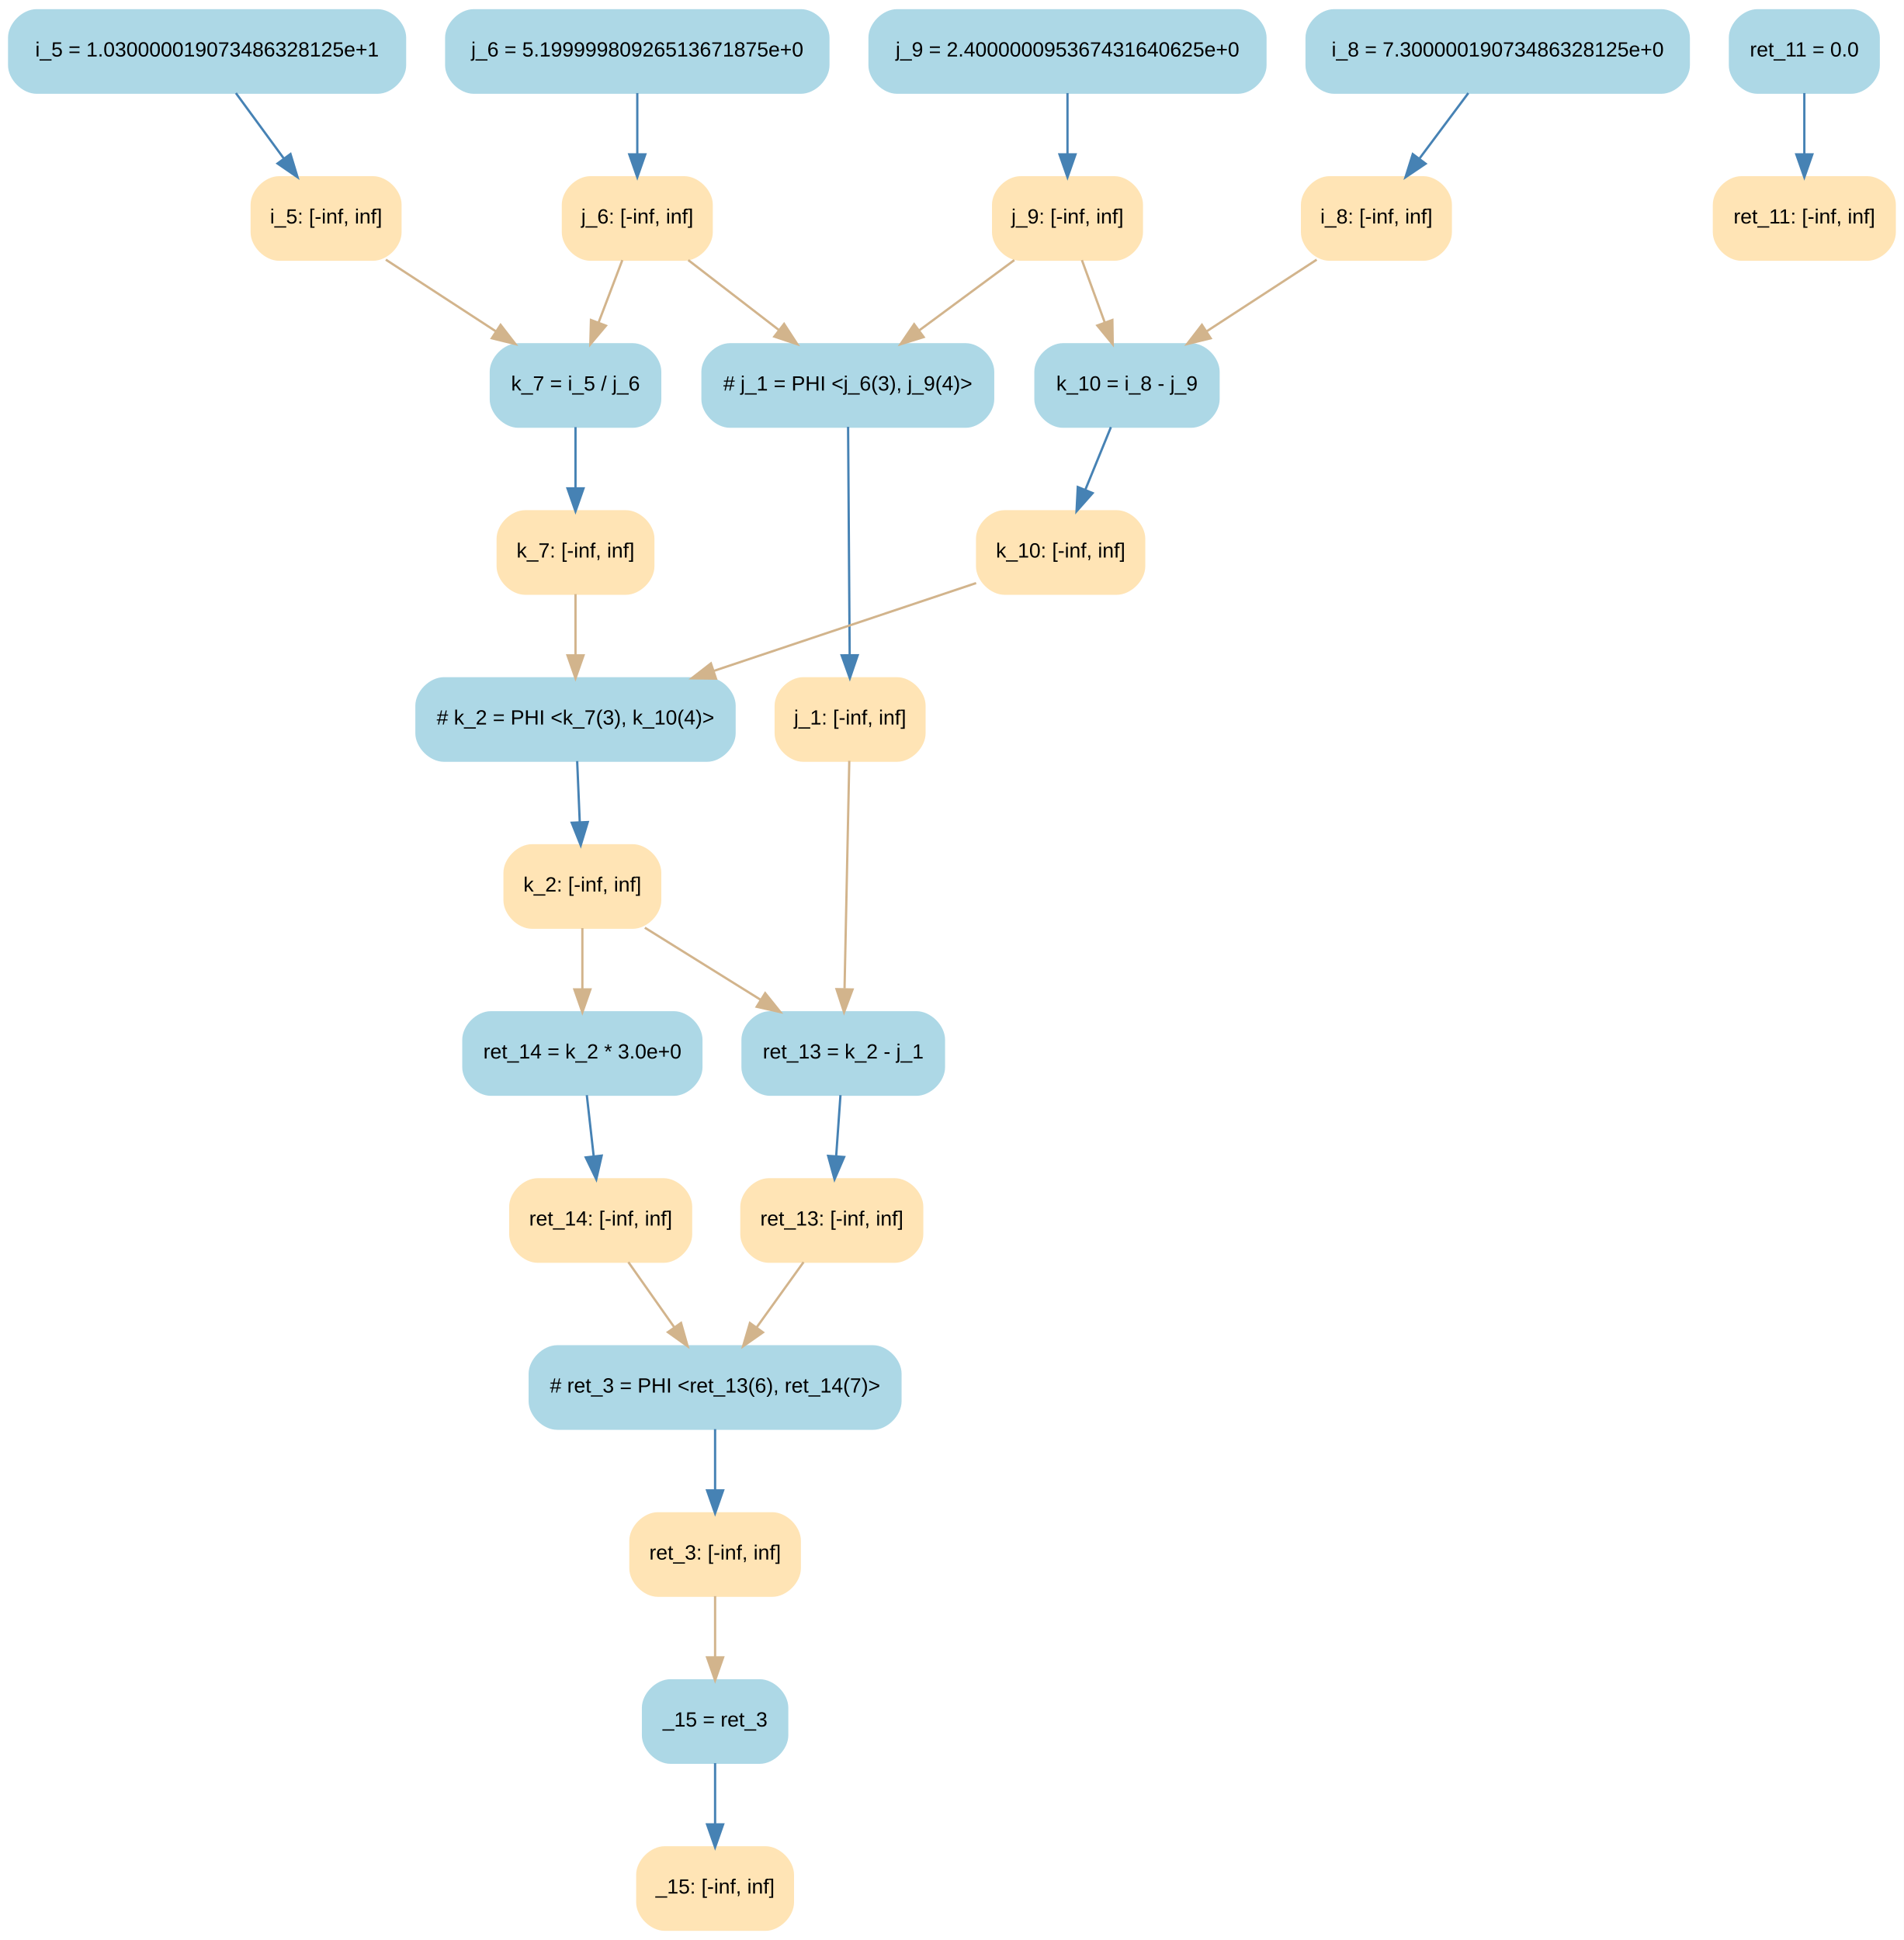
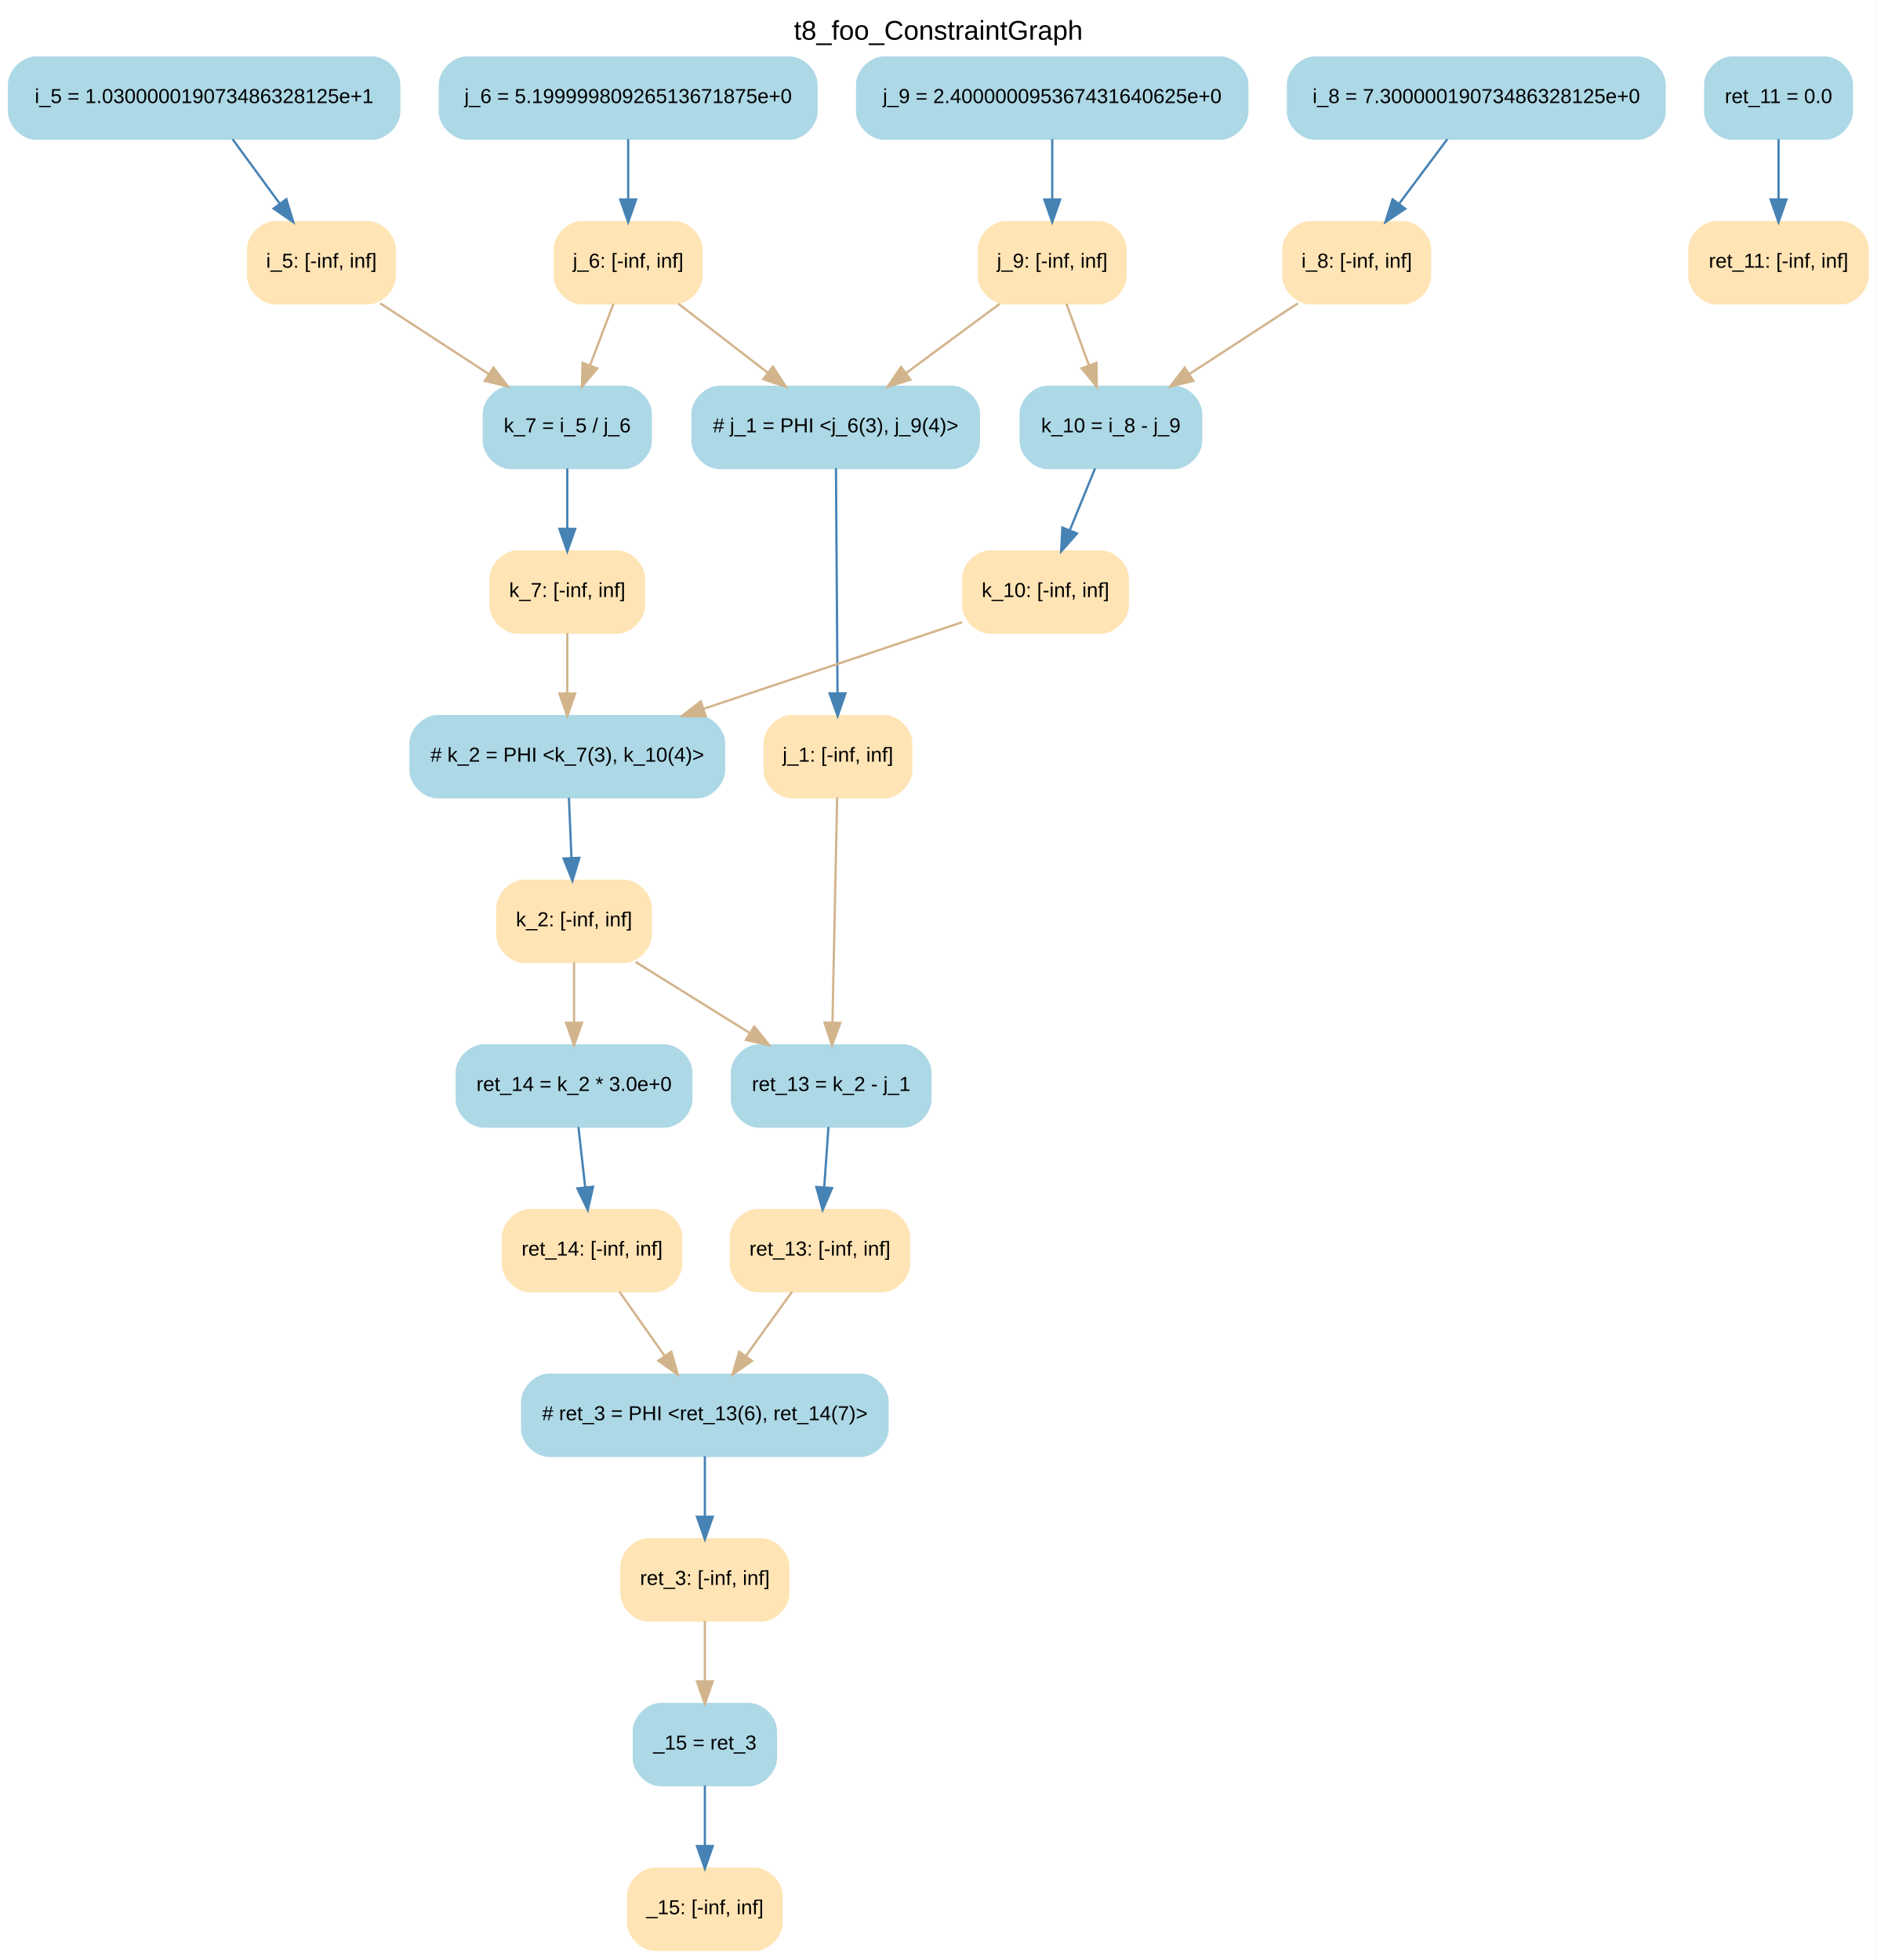
- <svg xmlns="http://www.w3.org/2000/svg" width="832pt" height="848pt" viewBox="0.00 0.00 832.00 848.00">
-   <g id="graph0" class="graph" transform="scale(1 1) rotate(0) translate(4 844)">
-     <polygon fill="white" stroke="none" points="-4,4 -4,-844 828,-844 828,4 -4,4" />
+ <svg xmlns="http://www.w3.org/2000/svg" width="832pt" height="869pt" viewBox="0.00 0.00 832.00 869.00">
+   <g id="graph0" class="graph" transform="scale(1 1) rotate(0) translate(4 865)">
+     <polygon fill="white" stroke="none" points="-4,4 -4,-865 828,-865 828,4 -4,4" />
+     <text text-anchor="middle" x="412" y="-847.4" font-family="Arial" font-size="12.00">t8_foo_ConstraintGraph</text>
    <g id="node1" class="node">
      <path fill="lightblue" stroke="lightblue" d="M388,-803.5C388,-803.5 537,-803.5 537,-803.5 543,-803.5 549,-809.5 549,-815.5 549,-815.5 549,-827.5 549,-827.5 549,-833.5 543,-839.5 537,-839.5 537,-839.5 388,-839.5 388,-839.5 382,-839.5 376,-833.5 376,-827.5 376,-827.5 376,-815.5 376,-815.5 376,-809.5 382,-803.5 388,-803.5" />
      <text text-anchor="middle" x="462.5" y="-819.3" font-family="Arial" font-size="9.00">j_9 = 2.400000095367431640625e+0</text>
    </g>
    <g id="node2" class="node">
      <path fill="moccasin" stroke="moccasin" d="M442,-730.5C442,-730.5 483,-730.5 483,-730.5 489,-730.5 495,-736.5 495,-742.5 495,-742.5 495,-754.5 495,-754.5 495,-760.5 489,-766.5 483,-766.5 483,-766.5 442,-766.5 442,-766.5 436,-766.5 430,-760.5 430,-754.5 430,-754.5 430,-742.5 430,-742.5 430,-736.5 436,-730.5 442,-730.5" />
      <text text-anchor="middle" x="462.5" y="-746.3" font-family="Arial" font-size="9.00">j_9: [-inf, inf]</text>
    </g>
    <g id="edge1" class="edge">
      <path fill="none" stroke="steelblue" d="M462.5,-803.313C462.5,-795.289 462.5,-785.547 462.5,-776.569" />
      <polygon fill="steelblue" stroke="steelblue" points="466,-776.529 462.5,-766.529 459,-776.529 466,-776.529" />
    </g>
    <g id="node19" class="node">
      <path fill="lightblue" stroke="lightblue" d="M315,-657.5C315,-657.5 418,-657.5 418,-657.5 424,-657.5 430,-663.5 430,-669.5 430,-669.5 430,-681.5 430,-681.5 430,-687.5 424,-693.5 418,-693.5 418,-693.5 315,-693.5 315,-693.5 309,-693.5 303,-687.5 303,-681.5 303,-681.5 303,-669.5 303,-669.5 303,-663.5 309,-657.5 315,-657.5" />
      <text text-anchor="middle" x="366.5" y="-673.3" font-family="Arial" font-size="9.00"># j_1 = PHI &lt;j_6(3), j_9(4)&gt;</text>
    </g>
    <g id="edge20" class="edge">
      <path fill="none" stroke="tan" d="M439.261,-730.313C426.762,-721.069 411.178,-709.543 397.642,-699.532" />
      <polygon fill="tan" stroke="tan" points="399.646,-696.661 389.525,-693.529 395.484,-702.289 399.646,-696.661" />
    </g>
    <g id="node23" class="node">
      <path fill="lightblue" stroke="lightblue" d="M460.5,-657.5C460.5,-657.5 516.5,-657.5 516.5,-657.5 522.5,-657.5 528.5,-663.5 528.5,-669.5 528.5,-669.5 528.5,-681.5 528.5,-681.5 528.5,-687.5 522.5,-693.5 516.5,-693.5 516.5,-693.5 460.5,-693.5 460.5,-693.5 454.5,-693.5 448.5,-687.5 448.5,-681.5 448.5,-681.5 448.5,-669.5 448.5,-669.5 448.5,-663.5 454.5,-657.5 460.5,-657.5" />
      <text text-anchor="middle" x="488.5" y="-673.3" font-family="Arial" font-size="9.00">k_10 = i_8 - j_9</text>
    </g>
    <g id="edge21" class="edge">
      <path fill="none" stroke="tan" d="M468.794,-730.313C471.796,-722.115 475.455,-712.123 478.801,-702.985" />
      <polygon fill="tan" stroke="tan" points="482.112,-704.123 482.264,-693.529 475.539,-701.715 482.112,-704.123" />
    </g>
    <g id="node3" class="node">
      <path fill="lightblue" stroke="lightblue" d="M210.5,-365.5C210.5,-365.5 290.5,-365.5 290.5,-365.5 296.5,-365.5 302.5,-371.5 302.5,-377.5 302.5,-377.5 302.5,-389.5 302.5,-389.5 302.5,-395.5 296.5,-401.5 290.5,-401.5 290.5,-401.5 210.5,-401.5 210.5,-401.5 204.5,-401.5 198.5,-395.5 198.5,-389.5 198.5,-389.5 198.5,-377.5 198.5,-377.5 198.5,-371.5 204.5,-365.5 210.5,-365.5" />
      <text text-anchor="middle" x="250.5" y="-381.3" font-family="Arial" font-size="9.00">ret_14 = k_2 * 3.0e+0</text>
    </g>
    <g id="node4" class="node">
      <path fill="moccasin" stroke="moccasin" d="M231,-292.5C231,-292.5 286,-292.5 286,-292.5 292,-292.5 298,-298.5 298,-304.5 298,-304.5 298,-316.5 298,-316.5 298,-322.5 292,-328.5 286,-328.5 286,-328.5 231,-328.5 231,-328.5 225,-328.5 219,-322.5 219,-316.5 219,-316.5 219,-304.5 219,-304.5 219,-298.5 225,-292.5 231,-292.5" />
      <text text-anchor="middle" x="258.5" y="-308.3" font-family="Arial" font-size="9.00">ret_14: [-inf, inf]</text>
    </g>
    <g id="edge2" class="edge">
      <path fill="none" stroke="steelblue" d="M252.437,-365.313C253.341,-357.289 254.438,-347.547 255.45,-338.569" />
      <polygon fill="steelblue" stroke="steelblue" points="258.939,-338.858 256.581,-328.529 251.984,-338.074 258.939,-338.858" />
    </g>
    <g id="node5" class="node">
      <path fill="lightblue" stroke="lightblue" d="M239.5,-219.5C239.5,-219.5 377.5,-219.5 377.5,-219.5 383.5,-219.5 389.5,-225.5 389.5,-231.5 389.5,-231.5 389.5,-243.5 389.5,-243.5 389.5,-249.5 383.5,-255.5 377.5,-255.5 377.5,-255.5 239.5,-255.5 239.5,-255.5 233.5,-255.5 227.5,-249.5 227.5,-243.5 227.5,-243.5 227.5,-231.5 227.5,-231.5 227.5,-225.5 233.5,-219.5 239.5,-219.5" />
      <text text-anchor="middle" x="308.5" y="-235.3" font-family="Arial" font-size="9.00"># ret_3 = PHI &lt;ret_13(6), ret_14(7)&gt;</text>
    </g>
    <g id="edge14" class="edge">
      <path fill="none" stroke="tan" d="M270.604,-292.313C276.622,-283.766 284.014,-273.269 290.667,-263.823" />
      <polygon fill="tan" stroke="tan" points="293.612,-265.72 296.508,-255.529 287.888,-261.69 293.612,-265.72" />
    </g>
    <g id="node6" class="node">
      <path fill="moccasin" stroke="moccasin" d="M283.5,-146.5C283.5,-146.5 333.5,-146.5 333.5,-146.5 339.5,-146.5 345.5,-152.5 345.5,-158.5 345.5,-158.5 345.5,-170.5 345.5,-170.5 345.5,-176.5 339.5,-182.5 333.5,-182.5 333.5,-182.5 283.5,-182.5 283.5,-182.5 277.5,-182.5 271.5,-176.5 271.5,-170.5 271.5,-170.5 271.5,-158.5 271.5,-158.5 271.5,-152.5 277.5,-146.5 283.5,-146.5" />
      <text text-anchor="middle" x="308.5" y="-162.3" font-family="Arial" font-size="9.00">ret_3: [-inf, inf]</text>
    </g>
    <g id="edge3" class="edge">
      <path fill="none" stroke="steelblue" d="M308.5,-219.313C308.5,-211.289 308.5,-201.547 308.5,-192.569" />
      <polygon fill="steelblue" stroke="steelblue" points="312,-192.529 308.5,-182.529 305,-192.529 312,-192.529" />
    </g>
    <g id="node7" class="node">
      <path fill="lightblue" stroke="lightblue" d="M289,-73.5C289,-73.5 328,-73.5 328,-73.5 334,-73.5 340,-79.5 340,-85.5 340,-85.5 340,-97.5 340,-97.5 340,-103.5 334,-109.5 328,-109.5 328,-109.5 289,-109.5 289,-109.5 283,-109.5 277,-103.5 277,-97.5 277,-97.5 277,-85.5 277,-85.5 277,-79.5 283,-73.5 289,-73.5" />
      <text text-anchor="middle" x="308.5" y="-89.3" font-family="Arial" font-size="9.00">_15 = ret_3</text>
    </g>
    <g id="edge27" class="edge">
      <path fill="none" stroke="tan" d="M308.5,-146.313C308.5,-138.289 308.5,-128.547 308.5,-119.569" />
      <polygon fill="tan" stroke="tan" points="312,-119.529 308.5,-109.529 305,-119.529 312,-119.529" />
    </g>
    <g id="node8" class="node">
      <path fill="moccasin" stroke="moccasin" d="M286.5,-0.5C286.5,-0.5 330.5,-0.5 330.5,-0.5 336.5,-0.5 342.5,-6.5 342.5,-12.5 342.5,-12.5 342.5,-24.5 342.5,-24.5 342.5,-30.5 336.5,-36.5 330.5,-36.5 330.5,-36.5 286.5,-36.5 286.5,-36.5 280.5,-36.5 274.5,-30.5 274.5,-24.5 274.5,-24.5 274.5,-12.5 274.5,-12.5 274.5,-6.5 280.5,-0.5 286.5,-0.5" />
      <text text-anchor="middle" x="308.5" y="-16.3" font-family="Arial" font-size="9.00">_15: [-inf, inf]</text>
    </g>
    <g id="edge4" class="edge">
      <path fill="none" stroke="steelblue" d="M308.5,-73.313C308.5,-65.29 308.5,-55.547 308.5,-46.569" />
      <polygon fill="steelblue" stroke="steelblue" points="312,-46.529 308.5,-36.529 305,-46.529 312,-46.529" />
    </g>
    <g id="node9" class="node">
      <path fill="lightblue" stroke="lightblue" d="M190,-511.5C190,-511.5 305,-511.5 305,-511.5 311,-511.5 317,-517.5 317,-523.5 317,-523.5 317,-535.5 317,-535.5 317,-541.5 311,-547.5 305,-547.5 305,-547.5 190,-547.5 190,-547.5 184,-547.5 178,-541.5 178,-535.5 178,-535.5 178,-523.5 178,-523.5 178,-517.5 184,-511.5 190,-511.5" />
      <text text-anchor="middle" x="247.5" y="-527.3" font-family="Arial" font-size="9.00"># k_2 = PHI &lt;k_7(3), k_10(4)&gt;</text>
    </g>
    <g id="node10" class="node">
      <path fill="moccasin" stroke="moccasin" d="M228.5,-438.5C228.5,-438.5 272.5,-438.5 272.5,-438.5 278.5,-438.5 284.5,-444.5 284.5,-450.5 284.5,-450.5 284.5,-462.5 284.5,-462.5 284.5,-468.5 278.5,-474.5 272.5,-474.5 272.5,-474.5 228.5,-474.5 228.5,-474.5 222.5,-474.5 216.5,-468.5 216.5,-462.5 216.5,-462.5 216.5,-450.5 216.5,-450.5 216.5,-444.5 222.5,-438.5 228.5,-438.5" />
      <text text-anchor="middle" x="250.5" y="-454.3" font-family="Arial" font-size="9.00">k_2: [-inf, inf]</text>
    </g>
    <g id="edge5" class="edge">
      <path fill="none" stroke="steelblue" d="M248.226,-511.313C248.565,-503.289 248.977,-493.547 249.356,-484.569" />
      <polygon fill="steelblue" stroke="steelblue" points="252.855,-484.668 249.78,-474.529 245.861,-484.372 252.855,-484.668" />
    </g>
    <g id="edge16" class="edge">
      <path fill="none" stroke="tan" d="M250.5,-438.313C250.5,-430.289 250.5,-420.547 250.5,-411.569" />
      <polygon fill="tan" stroke="tan" points="254,-411.529 250.5,-401.529 247,-411.529 254,-411.529" />
    </g>
    <g id="node17" class="node">
      <path fill="lightblue" stroke="lightblue" d="M332.5,-365.5C332.5,-365.5 396.5,-365.5 396.5,-365.5 402.5,-365.5 408.5,-371.5 408.5,-377.5 408.5,-377.5 408.5,-389.5 408.5,-389.5 408.5,-395.5 402.5,-401.5 396.5,-401.5 396.5,-401.5 332.5,-401.5 332.5,-401.5 326.5,-401.5 320.5,-395.5 320.5,-389.5 320.5,-389.5 320.5,-377.5 320.5,-377.5 320.5,-371.5 326.5,-365.5 332.5,-365.5" />
      <text text-anchor="middle" x="364.5" y="-381.3" font-family="Arial" font-size="9.00">ret_13 = k_2 - j_1</text>
    </g>
    <g id="edge15" class="edge">
      <path fill="none" stroke="tan" d="M277.806,-438.494C292.923,-429.079 311.907,-417.255 328.253,-407.075" />
      <polygon fill="tan" stroke="tan" points="330.384,-409.871 337.022,-401.614 326.683,-403.929 330.384,-409.871" />
    </g>
    <g id="node11" class="node">
      <path fill="lightblue" stroke="lightblue" d="M579,-803.5C579,-803.5 722,-803.5 722,-803.5 728,-803.5 734,-809.5 734,-815.5 734,-815.5 734,-827.5 734,-827.5 734,-833.5 728,-839.5 722,-839.5 722,-839.5 579,-839.5 579,-839.5 573,-839.5 567,-833.5 567,-827.5 567,-827.5 567,-815.5 567,-815.5 567,-809.5 573,-803.5 579,-803.5" />
      <text text-anchor="middle" x="650.5" y="-819.3" font-family="Arial" font-size="9.00">i_8 = 7.30000019073486328125e+0</text>
    </g>
    <g id="node12" class="node">
      <path fill="moccasin" stroke="moccasin" d="M577,-730.5C577,-730.5 618,-730.5 618,-730.5 624,-730.5 630,-736.5 630,-742.5 630,-742.5 630,-754.5 630,-754.5 630,-760.5 624,-766.5 618,-766.5 618,-766.5 577,-766.5 577,-766.5 571,-766.5 565,-760.5 565,-754.5 565,-754.5 565,-742.5 565,-742.5 565,-736.5 571,-730.5 577,-730.5" />
      <text text-anchor="middle" x="597.5" y="-746.3" font-family="Arial" font-size="9.00">i_8: [-inf, inf]</text>
    </g>
    <g id="edge6" class="edge">
      <path fill="none" stroke="steelblue" d="M637.67,-803.313C631.29,-794.766 623.455,-784.269 616.403,-774.823" />
      <polygon fill="steelblue" stroke="steelblue" points="618.998,-772.449 610.212,-766.529 613.389,-776.636 618.998,-772.449" />
    </g>
    <g id="edge25" class="edge">
      <path fill="none" stroke="tan" d="M571.392,-730.494C556.937,-721.079 538.787,-709.255 523.157,-699.075" />
      <polygon fill="tan" stroke="tan" points="525.062,-696.139 514.773,-693.614 521.242,-702.004 525.062,-696.139" />
    </g>
    <g id="node13" class="node">
      <path fill="lightblue" stroke="lightblue" d="M12,-803.5C12,-803.5 161,-803.5 161,-803.5 167,-803.5 173,-809.5 173,-815.5 173,-815.5 173,-827.5 173,-827.5 173,-833.5 167,-839.5 161,-839.5 161,-839.5 12,-839.5 12,-839.5 6,-839.5 0,-833.5 0,-827.5 0,-827.5 0,-815.5 0,-815.5 0,-809.5 6,-803.5 12,-803.5" />
      <text text-anchor="middle" x="86.5" y="-819.3" font-family="Arial" font-size="9.00">i_5 = 1.030000019073486328125e+1</text>
    </g>
    <g id="node14" class="node">
      <path fill="moccasin" stroke="moccasin" d="M118,-730.5C118,-730.5 159,-730.5 159,-730.5 165,-730.5 171,-736.5 171,-742.5 171,-742.5 171,-754.5 171,-754.5 171,-760.5 165,-766.5 159,-766.5 159,-766.5 118,-766.5 118,-766.5 112,-766.5 106,-760.5 106,-754.5 106,-754.5 106,-742.5 106,-742.5 106,-736.5 112,-730.5 118,-730.5" />
      <text text-anchor="middle" x="138.5" y="-746.3" font-family="Arial" font-size="9.00">i_5: [-inf, inf]</text>
    </g>
    <g id="edge7" class="edge">
      <path fill="none" stroke="steelblue" d="M99.088,-803.313C105.347,-794.766 113.035,-784.269 119.954,-774.823" />
      <polygon fill="steelblue" stroke="steelblue" points="122.943,-776.665 126.028,-766.529 117.296,-772.528 122.943,-776.665" />
    </g>
    <g id="node21" class="node">
      <path fill="lightblue" stroke="lightblue" d="M222.5,-657.5C222.5,-657.5 272.5,-657.5 272.5,-657.5 278.5,-657.5 284.5,-663.5 284.5,-669.5 284.5,-669.5 284.5,-681.5 284.5,-681.5 284.5,-687.5 278.5,-693.5 272.5,-693.5 272.5,-693.5 222.5,-693.5 222.5,-693.5 216.5,-693.5 210.5,-687.5 210.5,-681.5 210.5,-681.5 210.5,-669.5 210.5,-669.5 210.5,-663.5 216.5,-657.5 222.5,-657.5" />
      <text text-anchor="middle" x="247.5" y="-673.3" font-family="Arial" font-size="9.00">k_7 = i_5 / j_6</text>
    </g>
    <g id="edge17" class="edge">
      <path fill="none" stroke="tan" d="M164.608,-730.494C179.063,-721.079 197.213,-709.255 212.843,-699.075" />
      <polygon fill="tan" stroke="tan" points="214.758,-702.004 221.227,-693.614 210.938,-696.139 214.758,-702.004" />
    </g>
    <g id="node15" class="node">
      <path fill="lightblue" stroke="lightblue" d="M764,-803.5C764,-803.5 805,-803.5 805,-803.5 811,-803.5 817,-809.5 817,-815.5 817,-815.5 817,-827.5 817,-827.5 817,-833.5 811,-839.5 805,-839.5 805,-839.5 764,-839.5 764,-839.5 758,-839.5 752,-833.5 752,-827.5 752,-827.5 752,-815.5 752,-815.5 752,-809.5 758,-803.5 764,-803.5" />
      <text text-anchor="middle" x="784.5" y="-819.3" font-family="Arial" font-size="9.00">ret_11 = 0.0</text>
    </g>
    <g id="node16" class="node">
      <path fill="moccasin" stroke="moccasin" d="M757,-730.5C757,-730.5 812,-730.5 812,-730.5 818,-730.5 824,-736.5 824,-742.5 824,-742.5 824,-754.5 824,-754.5 824,-760.5 818,-766.5 812,-766.5 812,-766.5 757,-766.5 757,-766.5 751,-766.5 745,-760.5 745,-754.5 745,-754.5 745,-742.5 745,-742.5 745,-736.5 751,-730.5 757,-730.5" />
      <text text-anchor="middle" x="784.5" y="-746.3" font-family="Arial" font-size="9.00">ret_11: [-inf, inf]</text>
    </g>
    <g id="edge8" class="edge">
      <path fill="none" stroke="steelblue" d="M784.5,-803.313C784.5,-795.289 784.5,-785.547 784.5,-776.569" />
      <polygon fill="steelblue" stroke="steelblue" points="788,-776.529 784.5,-766.529 781,-776.529 788,-776.529" />
    </g>
    <g id="node18" class="node">
      <path fill="moccasin" stroke="moccasin" d="M332,-292.5C332,-292.5 387,-292.5 387,-292.5 393,-292.5 399,-298.5 399,-304.5 399,-304.5 399,-316.5 399,-316.5 399,-322.5 393,-328.5 387,-328.5 387,-328.5 332,-328.5 332,-328.5 326,-328.5 320,-322.5 320,-316.5 320,-316.5 320,-304.5 320,-304.5 320,-298.5 326,-292.5 332,-292.5" />
      <text text-anchor="middle" x="359.5" y="-308.3" font-family="Arial" font-size="9.00">ret_13: [-inf, inf]</text>
    </g>
    <g id="edge9" class="edge">
      <path fill="none" stroke="steelblue" d="M363.29,-365.313C362.725,-357.289 362.039,-347.547 361.406,-338.569" />
      <polygon fill="steelblue" stroke="steelblue" points="364.893,-338.258 360.699,-328.529 357.91,-338.75 364.893,-338.258" />
    </g>
    <g id="edge24" class="edge">
      <path fill="none" stroke="tan" d="M347.154,-292.313C341.015,-283.766 333.475,-273.269 326.69,-263.823" />
      <polygon fill="tan" stroke="tan" points="329.409,-261.609 320.732,-255.529 323.723,-265.693 329.409,-261.609" />
    </g>
    <g id="node20" class="node">
      <path fill="moccasin" stroke="moccasin" d="M347,-511.5C347,-511.5 388,-511.5 388,-511.5 394,-511.5 400,-517.5 400,-523.5 400,-523.5 400,-535.5 400,-535.5 400,-541.5 394,-547.5 388,-547.5 388,-547.5 347,-547.5 347,-547.5 341,-547.5 335,-541.5 335,-535.5 335,-535.5 335,-523.5 335,-523.5 335,-517.5 341,-511.5 347,-511.5" />
      <text text-anchor="middle" x="367.5" y="-527.3" font-family="Arial" font-size="9.00">j_1: [-inf, inf]</text>
    </g>
    <g id="edge10" class="edge">
      <path fill="none" stroke="steelblue" d="M366.619,-657.416C366.789,-632.841 367.106,-587.253 367.31,-557.927" />
      <polygon fill="steelblue" stroke="steelblue" points="370.812,-557.586 367.382,-547.562 363.812,-557.537 370.812,-557.586" />
    </g>
    <g id="edge22" class="edge">
      <path fill="none" stroke="tan" d="M367.144,-511.416C366.632,-486.841 365.682,-441.253 365.071,-411.927" />
      <polygon fill="tan" stroke="tan" points="368.563,-411.487 364.855,-401.562 361.565,-411.633 368.563,-411.487" />
    </g>
    <g id="node22" class="node">
      <path fill="moccasin" stroke="moccasin" d="M225.5,-584.5C225.5,-584.5 269.5,-584.5 269.5,-584.5 275.5,-584.5 281.5,-590.5 281.5,-596.5 281.5,-596.5 281.5,-608.5 281.5,-608.5 281.5,-614.5 275.5,-620.5 269.5,-620.5 269.5,-620.5 225.5,-620.5 225.5,-620.5 219.5,-620.5 213.5,-614.5 213.5,-608.5 213.5,-608.5 213.5,-596.5 213.5,-596.5 213.5,-590.5 219.5,-584.5 225.5,-584.5" />
      <text text-anchor="middle" x="247.5" y="-600.3" font-family="Arial" font-size="9.00">k_7: [-inf, inf]</text>
    </g>
    <g id="edge11" class="edge">
      <path fill="none" stroke="steelblue" d="M247.5,-657.313C247.5,-649.289 247.5,-639.547 247.5,-630.569" />
      <polygon fill="steelblue" stroke="steelblue" points="251,-630.529 247.5,-620.529 244,-630.529 251,-630.529" />
    </g>
    <g id="edge26" class="edge">
      <path fill="none" stroke="tan" d="M247.5,-584.313C247.5,-576.289 247.5,-566.547 247.5,-557.569" />
      <polygon fill="tan" stroke="tan" points="251,-557.529 247.5,-547.529 244,-557.529 251,-557.529" />
    </g>
    <g id="node24" class="node">
      <path fill="moccasin" stroke="moccasin" d="M435,-584.5C435,-584.5 484,-584.5 484,-584.5 490,-584.5 496,-590.5 496,-596.5 496,-596.5 496,-608.5 496,-608.5 496,-614.5 490,-620.5 484,-620.5 484,-620.5 435,-620.5 435,-620.5 429,-620.5 423,-614.5 423,-608.5 423,-608.5 423,-596.5 423,-596.5 423,-590.5 429,-584.5 435,-584.5" />
      <text text-anchor="middle" x="459.5" y="-600.3" font-family="Arial" font-size="9.00">k_10: [-inf, inf]</text>
    </g>
    <g id="edge12" class="edge">
      <path fill="none" stroke="steelblue" d="M481.48,-657.313C478.132,-649.115 474.05,-639.123 470.318,-629.985" />
      <polygon fill="steelblue" stroke="steelblue" points="473.477,-628.463 466.455,-620.529 466.997,-631.11 473.477,-628.463" />
    </g>
    <g id="edge23" class="edge">
      <path fill="none" stroke="tan" d="M422.572,-589.133C390.991,-578.556 344.922,-563.127 307.968,-550.751" />
      <polygon fill="tan" stroke="tan" points="308.89,-547.369 298.296,-547.512 306.667,-554.006 308.89,-547.369" />
    </g>
    <g id="node25" class="node">
      <path fill="lightblue" stroke="lightblue" d="M203,-803.5C203,-803.5 346,-803.5 346,-803.5 352,-803.5 358,-809.5 358,-815.5 358,-815.5 358,-827.5 358,-827.5 358,-833.5 352,-839.5 346,-839.5 346,-839.5 203,-839.5 203,-839.5 197,-839.5 191,-833.5 191,-827.5 191,-827.5 191,-815.5 191,-815.5 191,-809.5 197,-803.5 203,-803.5" />
      <text text-anchor="middle" x="274.5" y="-819.3" font-family="Arial" font-size="9.00">j_6 = 5.19999980926513671875e+0</text>
    </g>
    <g id="node26" class="node">
      <path fill="moccasin" stroke="moccasin" d="M254,-730.5C254,-730.5 295,-730.5 295,-730.5 301,-730.5 307,-736.5 307,-742.5 307,-742.5 307,-754.5 307,-754.5 307,-760.5 301,-766.5 295,-766.5 295,-766.5 254,-766.5 254,-766.5 248,-766.5 242,-760.5 242,-754.5 242,-754.5 242,-742.5 242,-742.5 242,-736.5 248,-730.5 254,-730.5" />
      <text text-anchor="middle" x="274.5" y="-746.3" font-family="Arial" font-size="9.00">j_6: [-inf, inf]</text>
    </g>
    <g id="edge13" class="edge">
      <path fill="none" stroke="steelblue" d="M274.5,-803.313C274.5,-795.289 274.5,-785.547 274.5,-776.569" />
      <polygon fill="steelblue" stroke="steelblue" points="278,-776.529 274.5,-766.529 271,-776.529 278,-776.529" />
    </g>
    <g id="edge18" class="edge">
      <path fill="none" stroke="tan" d="M296.771,-730.313C308.636,-721.156 323.403,-709.76 336.288,-699.816" />
      <polygon fill="tan" stroke="tan" points="338.656,-702.409 344.434,-693.529 334.379,-696.868 338.656,-702.409" />
    </g>
    <g id="edge19" class="edge">
      <path fill="none" stroke="tan" d="M267.964,-730.313C264.847,-722.115 261.047,-712.123 257.572,-702.985" />
      <polygon fill="tan" stroke="tan" points="260.802,-701.632 253.976,-693.529 254.259,-704.12 260.802,-701.632" />
    </g>
  </g>
</svg>
